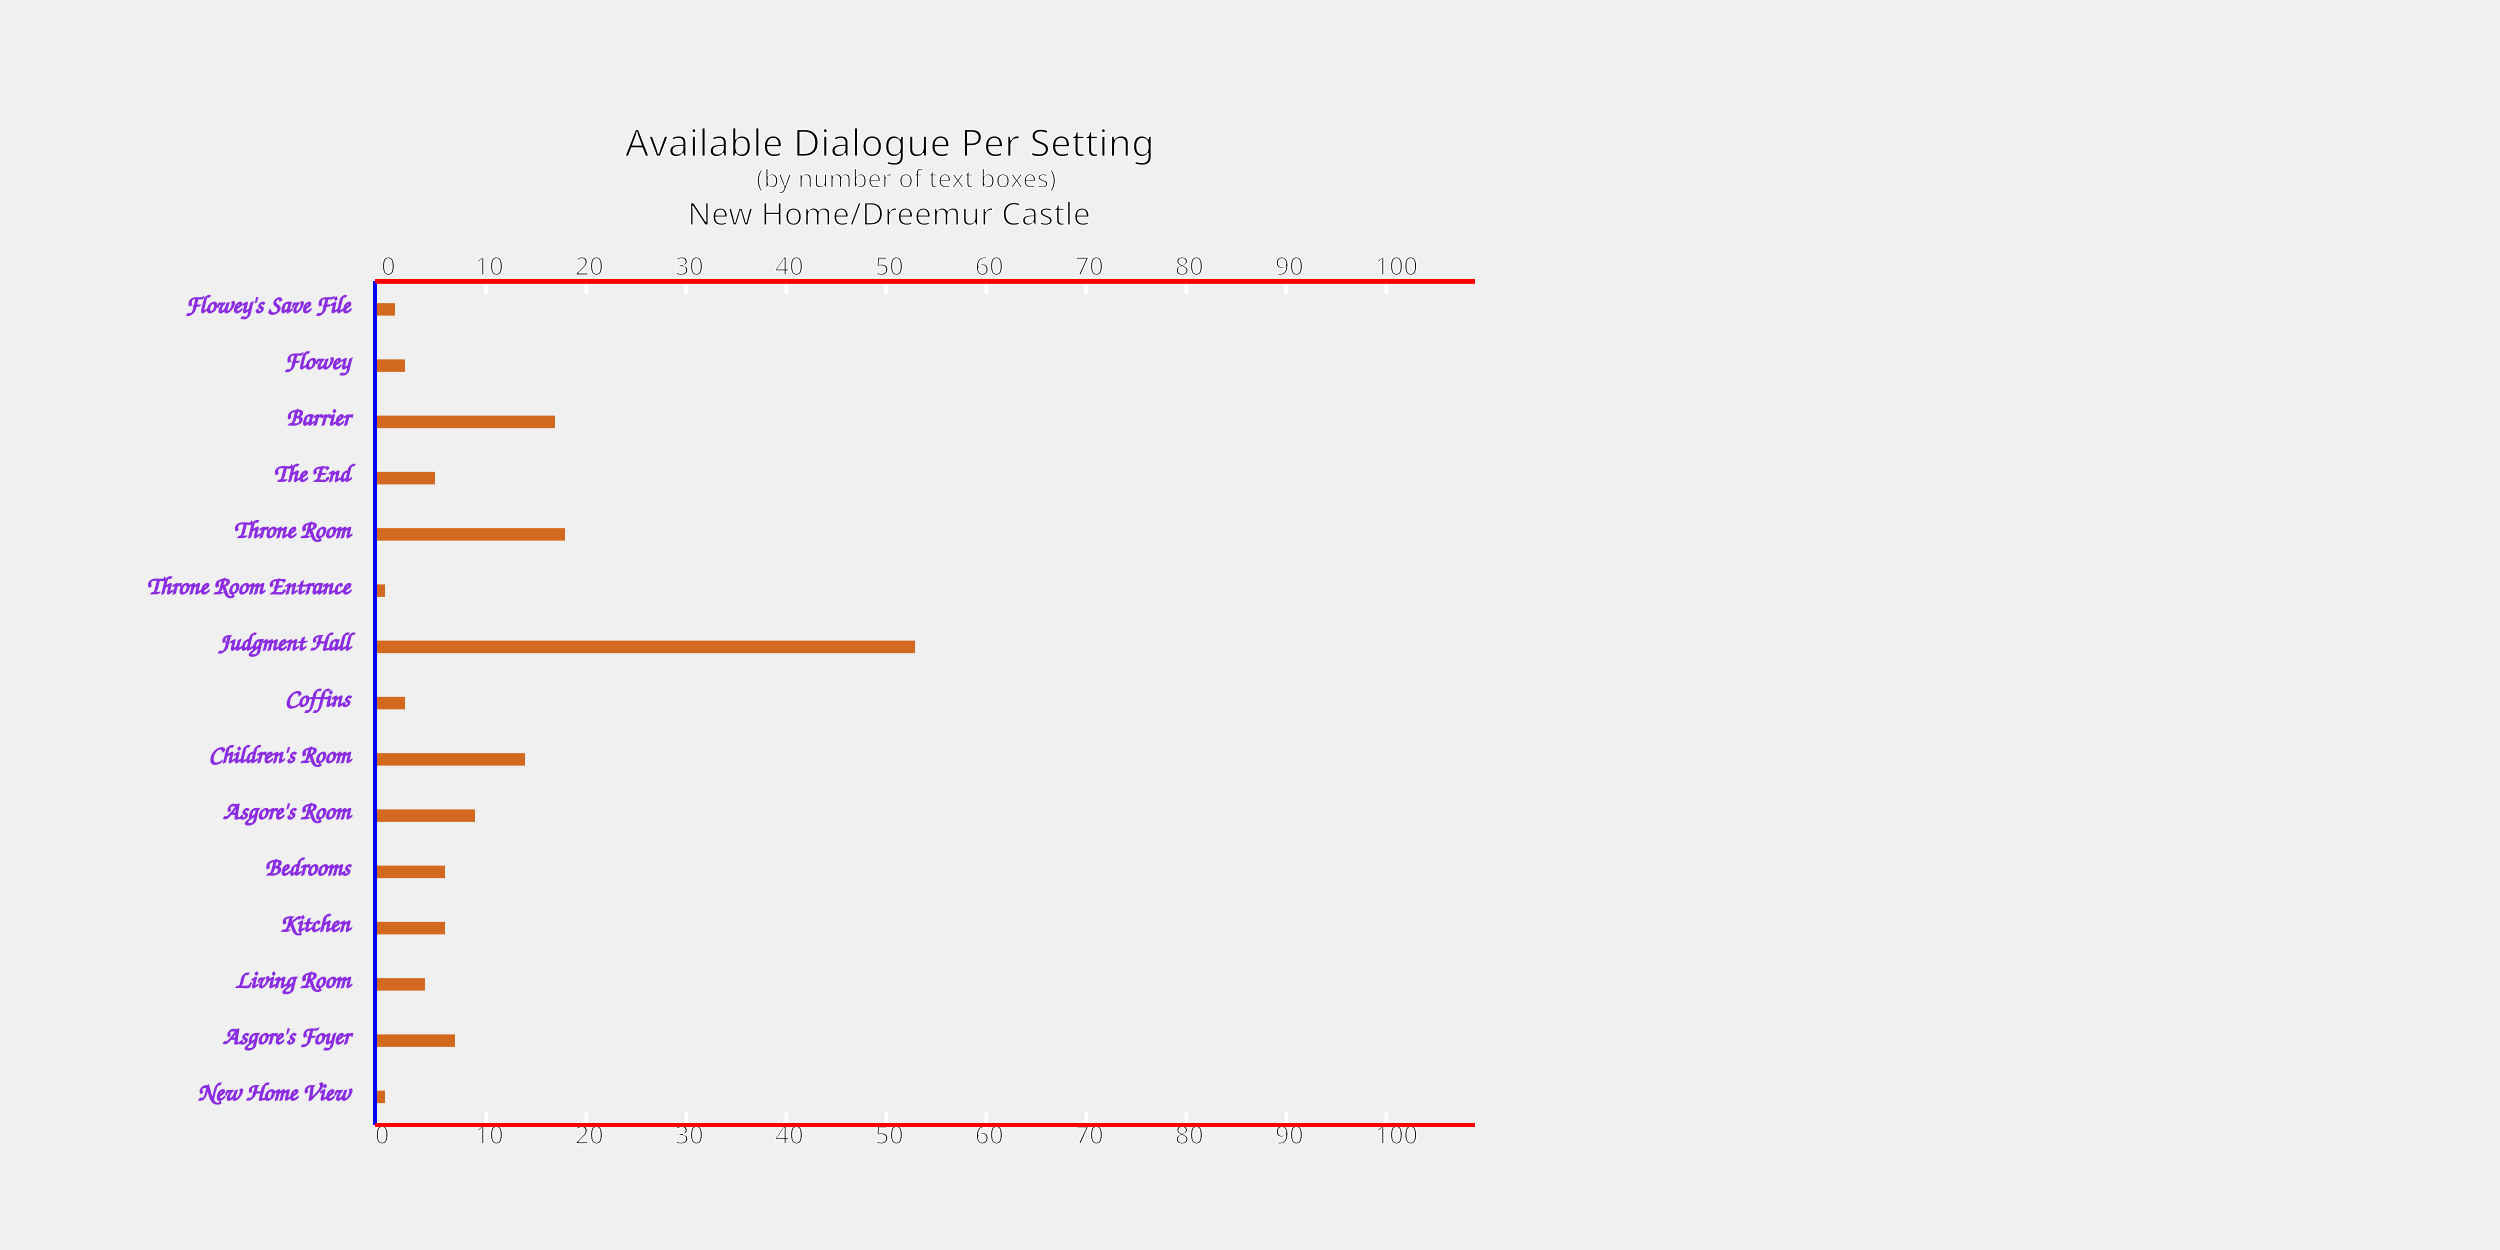
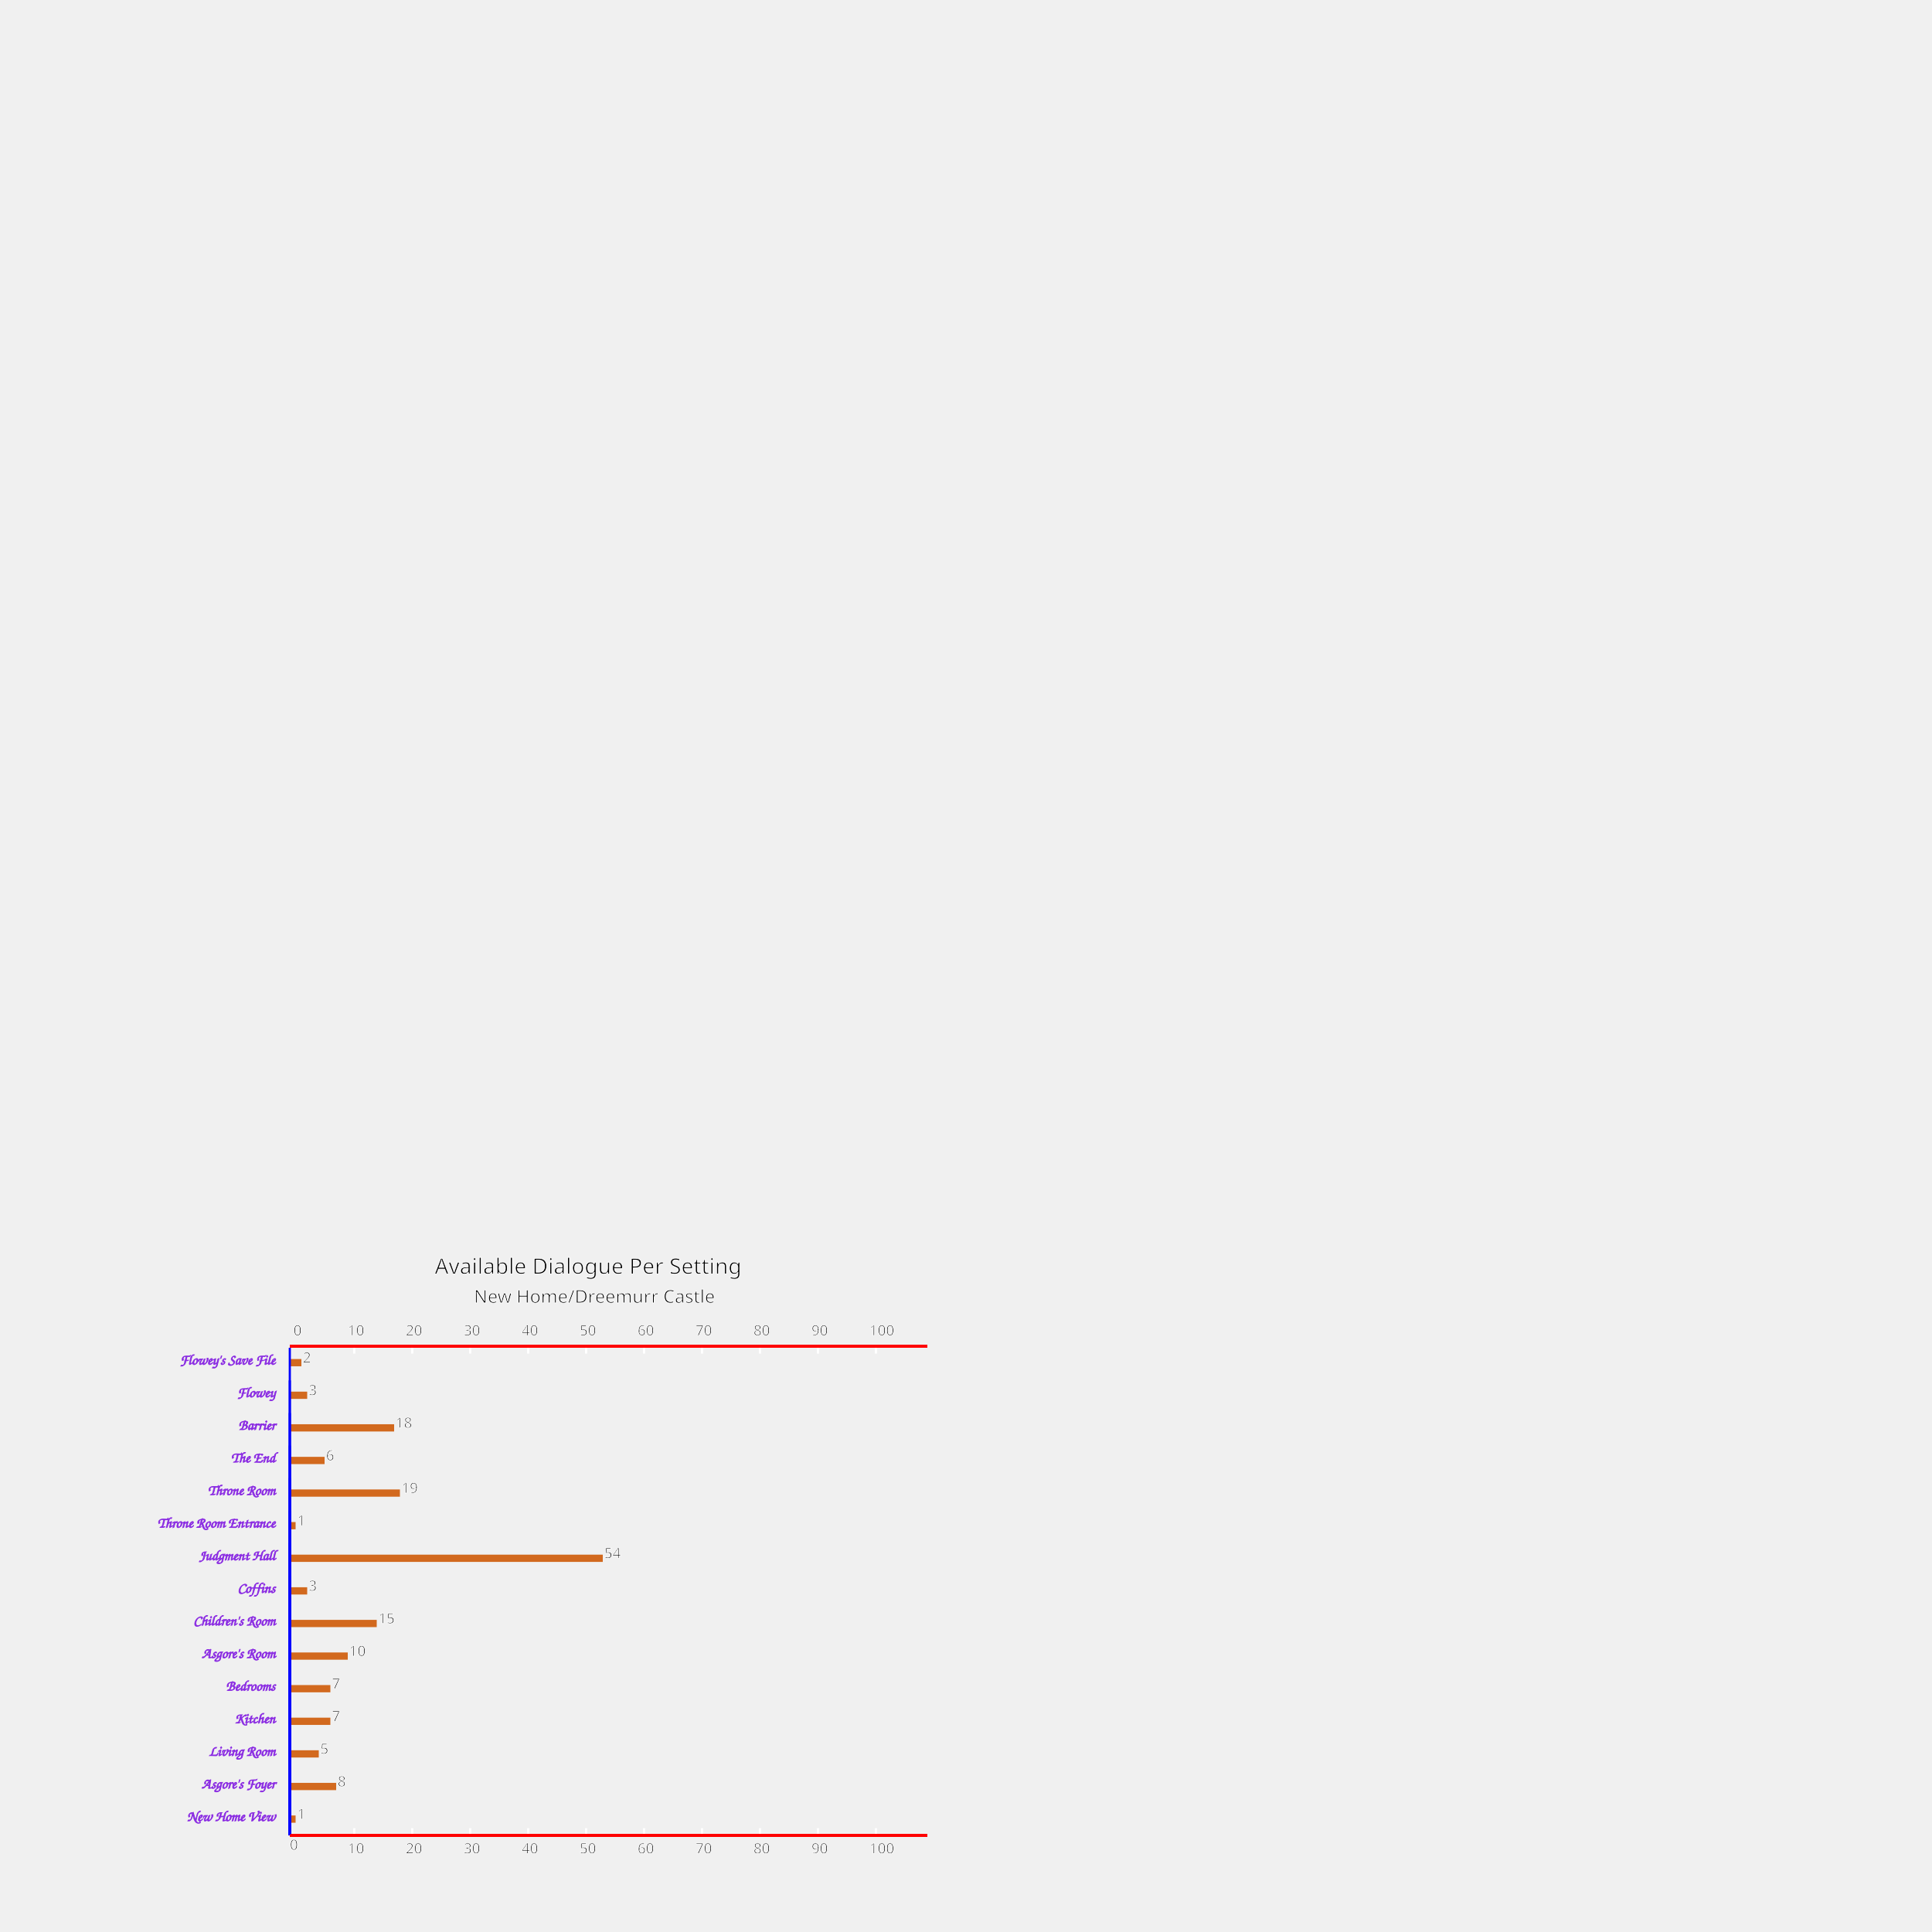
- <svg xmlns="http://www.w3.org/2000/svg" width="2000" height="1000" style="background-color: black;">
-   <g transform="translate(300, 900)">
-     <text x="0" y="15" font-size="20" font-family="papyrus" stroke="white">0</text>
-     <text x="80" y="15" font-size="20" font-family="papyrus" stroke="white">10</text>
+ <svg xmlns="http://www.w3.org/2000/svg" width="2000" height="2000" style="background-color: black;">
+   <g transform="translate(300, 1900), scale(.75)">
+     <text x="0" y="20" font-size="20" font-family="papyrus" stroke="white">0</text>
+     <text x="80" y="25" font-size="20" font-family="papyrus" stroke="white">10</text>
    <line x1="89" x2="89" y1="0" y2="-10" stroke-width="3" stroke="white" />
-     <text x="160" y="15" font-size="20" font-family="papyrus" stroke="white">20</text>
+     <text x="160" y="25" font-size="20" font-family="papyrus" stroke="white">20</text>
    <line x1="169" x2="169" y1="0" y2="-10" stroke-width="3" stroke="white" />
-     <text x="240" y="15" font-size="20" font-family="papyrus" stroke="white">30</text>
+     <text x="240" y="25" font-size="20" font-family="papyrus" stroke="white">30</text>
    <line x1="249" x2="249" y1="0" y2="-10" stroke-width="3" stroke="white" />
-     <text x="320" y="15" font-size="20" font-family="papyrus" stroke="white">40</text>
+     <text x="320" y="25" font-size="20" font-family="papyrus" stroke="white">40</text>
    <line x1="329" x2="329" y1="0" y2="-10" stroke-width="3" stroke="white" />
-     <text x="400" y="15" font-size="20" font-family="papyrus" stroke="white">50</text>
+     <text x="400" y="25" font-size="20" font-family="papyrus" stroke="white">50</text>
    <line x1="409" x2="409" y1="0" y2="-10" stroke-width="3" stroke="white" />
-     <text x="480" y="15" font-size="20" font-family="papyrus" stroke="white">60</text>
+     <text x="480" y="25" font-size="20" font-family="papyrus" stroke="white">60</text>
    <line x1="489" x2="489" y1="0" y2="-10" stroke-width="3" stroke="white" />
-     <text x="560" y="15" font-size="20" font-family="papyrus" stroke="white">70</text>
+     <text x="560" y="25" font-size="20" font-family="papyrus" stroke="white">70</text>
    <line x1="569" x2="569" y1="0" y2="-10" stroke-width="3" stroke="white" />
-     <text x="640" y="15" font-size="20" font-family="papyrus" stroke="white">80</text>
+     <text x="640" y="25" font-size="20" font-family="papyrus" stroke="white">80</text>
    <line x1="649" x2="649" y1="0" y2="-10" stroke-width="3" stroke="white" />
-     <text x="720" y="15" font-size="20" font-family="papyrus" stroke="white">90</text>
+     <text x="720" y="25" font-size="20" font-family="papyrus" stroke="white">90</text>
    <line x1="729" x2="729" y1="0" y2="-10" stroke-width="3" stroke="white" />
-     <text x="800" y="15" font-size="20" font-family="papyrus" stroke="white">100</text>
+     <text x="800" y="25" font-size="20" font-family="papyrus" stroke="white">100</text>
    <line x1="809" x2="809" y1="0" y2="-10" stroke-width="3" stroke="white" />
-     <text x="5" y="-680" font-size="20" font-family="papyrus" stroke="white">0</text>
-     <text x="80" y="-680" font-size="20" font-family="papyrus" stroke="white">10</text>
+     <text x="5" y="-690" font-size="20" font-family="papyrus" stroke="white">0</text>
+     <text x="80" y="-690" font-size="20" font-family="papyrus" stroke="white">10</text>
    <line x1="89" x2="89" y1="-675" y2="-665" stroke-width="3" stroke="white" />
-     <text x="160" y="-680" font-size="20" font-family="papyrus" stroke="white">20</text>
+     <text x="160" y="-690" font-size="20" font-family="papyrus" stroke="white">20</text>
    <line x1="169" x2="169" y1="-675" y2="-665" stroke-width="3" stroke="white" />
-     <text x="240" y="-680" font-size="20" font-family="papyrus" stroke="white">30</text>
+     <text x="240" y="-690" font-size="20" font-family="papyrus" stroke="white">30</text>
    <line x1="249" x2="249" y1="-675" y2="-665" stroke-width="3" stroke="white" />
-     <text x="320" y="-680" font-size="20" font-family="papyrus" stroke="white">40</text>
+     <text x="320" y="-690" font-size="20" font-family="papyrus" stroke="white">40</text>
    <line x1="329" x2="329" y1="-675" y2="-665" stroke-width="3" stroke="white" />
-     <text x="400" y="-680" font-size="20" font-family="papyrus" stroke="white">50</text>
+     <text x="400" y="-690" font-size="20" font-family="papyrus" stroke="white">50</text>
    <line x1="409" x2="409" y1="-675" y2="-665" stroke-width="3" stroke="white" />
-     <text x="480" y="-680" font-size="20" font-family="papyrus" stroke="white">60</text>
+     <text x="480" y="-690" font-size="20" font-family="papyrus" stroke="white">60</text>
    <line x1="489" x2="489" y1="-675" y2="-665" stroke-width="3" stroke="white" />
-     <text x="560" y="-680" font-size="20" font-family="papyrus" stroke="white">70</text>
+     <text x="560" y="-690" font-size="20" font-family="papyrus" stroke="white">70</text>
    <line x1="569" x2="569" y1="-675" y2="-665" stroke-width="3" stroke="white" />
-     <text x="640" y="-680" font-size="20" font-family="papyrus" stroke="white">80</text>
+     <text x="640" y="-690" font-size="20" font-family="papyrus" stroke="white">80</text>
    <line x1="649" x2="649" y1="-675" y2="-665" stroke-width="3" stroke="white" />
-     <text x="720" y="-680" font-size="20" font-family="papyrus" stroke="white">90</text>
+     <text x="720" y="-690" font-size="20" font-family="papyrus" stroke="white">90</text>
    <line x1="729" x2="729" y1="-675" y2="-665" stroke-width="3" stroke="white" />
-     <text x="800" y="-680" font-size="20" font-family="papyrus" stroke="white">100</text>
+     <text x="800" y="-690" font-size="20" font-family="papyrus" stroke="white">100</text>
    <line x1="809" x2="809" y1="-675" y2="-665" stroke-width="3" stroke="white" />
-     <text x="200" y="-775" stroke="white" font-size="30" font-family="papyrus">Available
-                     Dialogue Per Setting </text>
-     <text x="305" y="-750" stroke="white" font-size="20" font-family="papyrus">(by number of text boxes)</text>
-     <text x="250" y="-720" stroke="white" font-size="25" font-family="papyrus">New Home/Dreemur Castle</text>
+     <text x="200" y="-775" stroke="white" font-size="30" font-family="papyrus">Available Dialogue Per
+                   Setting
+             </text>
+     <text x="254" y="-735" stroke="white" font-size="25" font-family="papyrus">New Home/Dreemurr Castle</text>
    <g>
      <text x="-20" y="-20" fill="blueviolet" text-anchor="end" font-size="20" font-family="comic sans Ms" stroke="blueviolet">New Home View</text>
      <line x1="0" x2="8" y1="-22.5" y2="-22.5" stroke="chocolate" stroke-width="10" />
+       <text x="10" y="-22.5" font-size="20" font-family="papyrus" stroke="white">1</text>
    </g>
-     <line x1="0" y1="0" x2="0" y2="-675" stroke-width="3" stroke="blue" />
+     <line x1="0" y1="0" x2="0" y2="-43" stroke-width="3" stroke="blue" />
    <line x1="0" y1="0" x2="880" y2="0" stroke-width="3" stroke="red" />
    <line x1="0" y1="-675" x2="880" y2="-675" stroke-width="3" stroke="red" />
    <g>
      <text x="-20" y="-65" fill="blueviolet" text-anchor="end" font-size="20" font-family="comic sans Ms" stroke="blueviolet">Asgore's Foyer</text>
      <line x1="0" x2="64" y1="-67.5" y2="-67.5" stroke="chocolate" stroke-width="10" />
+       <text x="66" y="-67.5" font-size="20" font-family="papyrus" stroke="white">8</text>
    </g>
-     <line x1="0" y1="0" x2="0" y2="-675" stroke-width="3" stroke="blue" />
+     <line x1="0" y1="0" x2="0" y2="-88" stroke-width="3" stroke="blue" />
    <line x1="0" y1="0" x2="880" y2="0" stroke-width="3" stroke="red" />
    <line x1="0" y1="-675" x2="880" y2="-675" stroke-width="3" stroke="red" />
    <g>
      <text x="-20" y="-110" fill="blueviolet" text-anchor="end" font-size="20" font-family="comic sans Ms" stroke="blueviolet">Living Room</text>
      <line x1="0" x2="40" y1="-112.5" y2="-112.5" stroke="chocolate" stroke-width="10" />
+       <text x="42" y="-112.5" font-size="20" font-family="papyrus" stroke="white">5</text>
    </g>
-     <line x1="0" y1="0" x2="0" y2="-675" stroke-width="3" stroke="blue" />
+     <line x1="0" y1="0" x2="0" y2="-133" stroke-width="3" stroke="blue" />
    <line x1="0" y1="0" x2="880" y2="0" stroke-width="3" stroke="red" />
    <line x1="0" y1="-675" x2="880" y2="-675" stroke-width="3" stroke="red" />
    <g>
      <text x="-20" y="-155" fill="blueviolet" text-anchor="end" font-size="20" font-family="comic sans Ms" stroke="blueviolet">Kitchen</text>
      <line x1="0" x2="56" y1="-157.5" y2="-157.5" stroke="chocolate" stroke-width="10" />
+       <text x="58" y="-157.5" font-size="20" font-family="papyrus" stroke="white">7</text>
    </g>
-     <line x1="0" y1="0" x2="0" y2="-675" stroke-width="3" stroke="blue" />
+     <line x1="0" y1="0" x2="0" y2="-178" stroke-width="3" stroke="blue" />
    <line x1="0" y1="0" x2="880" y2="0" stroke-width="3" stroke="red" />
    <line x1="0" y1="-675" x2="880" y2="-675" stroke-width="3" stroke="red" />
    <g>
      <text x="-20" y="-200" fill="blueviolet" text-anchor="end" font-size="20" font-family="comic sans Ms" stroke="blueviolet">Bedrooms</text>
      <line x1="0" x2="56" y1="-202.5" y2="-202.5" stroke="chocolate" stroke-width="10" />
+       <text x="58" y="-202.5" font-size="20" font-family="papyrus" stroke="white">7</text>
    </g>
-     <line x1="0" y1="0" x2="0" y2="-675" stroke-width="3" stroke="blue" />
+     <line x1="0" y1="0" x2="0" y2="-223" stroke-width="3" stroke="blue" />
    <line x1="0" y1="0" x2="880" y2="0" stroke-width="3" stroke="red" />
    <line x1="0" y1="-675" x2="880" y2="-675" stroke-width="3" stroke="red" />
    <g>
      <text x="-20" y="-245" fill="blueviolet" text-anchor="end" font-size="20" font-family="comic sans Ms" stroke="blueviolet">Asgore's Room</text>
      <line x1="0" x2="80" y1="-247.5" y2="-247.5" stroke="chocolate" stroke-width="10" />
+       <text x="82" y="-247.5" font-size="20" font-family="papyrus" stroke="white">10</text>
    </g>
-     <line x1="0" y1="0" x2="0" y2="-675" stroke-width="3" stroke="blue" />
+     <line x1="0" y1="0" x2="0" y2="-268" stroke-width="3" stroke="blue" />
    <line x1="0" y1="0" x2="880" y2="0" stroke-width="3" stroke="red" />
    <line x1="0" y1="-675" x2="880" y2="-675" stroke-width="3" stroke="red" />
    <g>
      <text x="-20" y="-290" fill="blueviolet" text-anchor="end" font-size="20" font-family="comic sans Ms" stroke="blueviolet">Children's Room</text>
      <line x1="0" x2="120" y1="-292.5" y2="-292.5" stroke="chocolate" stroke-width="10" />
+       <text x="122" y="-292.5" font-size="20" font-family="papyrus" stroke="white">15</text>
    </g>
-     <line x1="0" y1="0" x2="0" y2="-675" stroke-width="3" stroke="blue" />
+     <line x1="0" y1="0" x2="0" y2="-313" stroke-width="3" stroke="blue" />
    <line x1="0" y1="0" x2="880" y2="0" stroke-width="3" stroke="red" />
    <line x1="0" y1="-675" x2="880" y2="-675" stroke-width="3" stroke="red" />
    <g>
      <text x="-20" y="-335" fill="blueviolet" text-anchor="end" font-size="20" font-family="comic sans Ms" stroke="blueviolet">Coffins</text>
      <line x1="0" x2="24" y1="-337.5" y2="-337.5" stroke="chocolate" stroke-width="10" />
+       <text x="26" y="-337.5" font-size="20" font-family="papyrus" stroke="white">3</text>
    </g>
-     <line x1="0" y1="0" x2="0" y2="-675" stroke-width="3" stroke="blue" />
+     <line x1="0" y1="0" x2="0" y2="-358" stroke-width="3" stroke="blue" />
    <line x1="0" y1="0" x2="880" y2="0" stroke-width="3" stroke="red" />
    <line x1="0" y1="-675" x2="880" y2="-675" stroke-width="3" stroke="red" />
    <g>
      <text x="-20" y="-380" fill="blueviolet" text-anchor="end" font-size="20" font-family="comic sans Ms" stroke="blueviolet">Judgment Hall</text>
      <line x1="0" x2="432" y1="-382.5" y2="-382.5" stroke="chocolate" stroke-width="10" />
+       <text x="434" y="-382.5" font-size="20" font-family="papyrus" stroke="white">54</text>
    </g>
-     <line x1="0" y1="0" x2="0" y2="-675" stroke-width="3" stroke="blue" />
+     <line x1="0" y1="0" x2="0" y2="-403" stroke-width="3" stroke="blue" />
    <line x1="0" y1="0" x2="880" y2="0" stroke-width="3" stroke="red" />
    <line x1="0" y1="-675" x2="880" y2="-675" stroke-width="3" stroke="red" />
    <g>
      <text x="-20" y="-425" fill="blueviolet" text-anchor="end" font-size="20" font-family="comic sans Ms" stroke="blueviolet">Throne Room Entrance</text>
      <line x1="0" x2="8" y1="-427.5" y2="-427.5" stroke="chocolate" stroke-width="10" />
+       <text x="10" y="-427.5" font-size="20" font-family="papyrus" stroke="white">1</text>
    </g>
-     <line x1="0" y1="0" x2="0" y2="-675" stroke-width="3" stroke="blue" />
+     <line x1="0" y1="0" x2="0" y2="-448" stroke-width="3" stroke="blue" />
    <line x1="0" y1="0" x2="880" y2="0" stroke-width="3" stroke="red" />
    <line x1="0" y1="-675" x2="880" y2="-675" stroke-width="3" stroke="red" />
    <g>
      <text x="-20" y="-470" fill="blueviolet" text-anchor="end" font-size="20" font-family="comic sans Ms" stroke="blueviolet">Throne Room</text>
      <line x1="0" x2="152" y1="-472.5" y2="-472.5" stroke="chocolate" stroke-width="10" />
+       <text x="154" y="-472.5" font-size="20" font-family="papyrus" stroke="white">19</text>
    </g>
-     <line x1="0" y1="0" x2="0" y2="-675" stroke-width="3" stroke="blue" />
+     <line x1="0" y1="0" x2="0" y2="-493" stroke-width="3" stroke="blue" />
    <line x1="0" y1="0" x2="880" y2="0" stroke-width="3" stroke="red" />
    <line x1="0" y1="-675" x2="880" y2="-675" stroke-width="3" stroke="red" />
    <g>
      <text x="-20" y="-515" fill="blueviolet" text-anchor="end" font-size="20" font-family="comic sans Ms" stroke="blueviolet">The End</text>
      <line x1="0" x2="48" y1="-517.5" y2="-517.5" stroke="chocolate" stroke-width="10" />
+       <text x="50" y="-517.5" font-size="20" font-family="papyrus" stroke="white">6</text>
    </g>
-     <line x1="0" y1="0" x2="0" y2="-675" stroke-width="3" stroke="blue" />
+     <line x1="0" y1="0" x2="0" y2="-538" stroke-width="3" stroke="blue" />
    <line x1="0" y1="0" x2="880" y2="0" stroke-width="3" stroke="red" />
    <line x1="0" y1="-675" x2="880" y2="-675" stroke-width="3" stroke="red" />
    <g>
      <text x="-20" y="-560" fill="blueviolet" text-anchor="end" font-size="20" font-family="comic sans Ms" stroke="blueviolet">Barrier</text>
      <line x1="0" x2="144" y1="-562.5" y2="-562.5" stroke="chocolate" stroke-width="10" />
+       <text x="146" y="-562.5" font-size="20" font-family="papyrus" stroke="white">18</text>
    </g>
-     <line x1="0" y1="0" x2="0" y2="-675" stroke-width="3" stroke="blue" />
+     <line x1="0" y1="0" x2="0" y2="-583" stroke-width="3" stroke="blue" />
    <line x1="0" y1="0" x2="880" y2="0" stroke-width="3" stroke="red" />
    <line x1="0" y1="-675" x2="880" y2="-675" stroke-width="3" stroke="red" />
    <g>
      <text x="-20" y="-605" fill="blueviolet" text-anchor="end" font-size="20" font-family="comic sans Ms" stroke="blueviolet">Flowey</text>
      <line x1="0" x2="24" y1="-607.5" y2="-607.5" stroke="chocolate" stroke-width="10" />
+       <text x="26" y="-607.5" font-size="20" font-family="papyrus" stroke="white">3</text>
    </g>
-     <line x1="0" y1="0" x2="0" y2="-675" stroke-width="3" stroke="blue" />
+     <line x1="0" y1="0" x2="0" y2="-628" stroke-width="3" stroke="blue" />
    <line x1="0" y1="0" x2="880" y2="0" stroke-width="3" stroke="red" />
    <line x1="0" y1="-675" x2="880" y2="-675" stroke-width="3" stroke="red" />
    <g>
      <text x="-20" y="-650" fill="blueviolet" text-anchor="end" font-size="20" font-family="comic sans Ms" stroke="blueviolet">Flowey's Save File</text>
      <line x1="0" x2="16" y1="-652.5" y2="-652.5" stroke="chocolate" stroke-width="10" />
+       <text x="18" y="-652.5" font-size="20" font-family="papyrus" stroke="white">2</text>
    </g>
-     <line x1="0" y1="0" x2="0" y2="-675" stroke-width="3" stroke="blue" />
+     <line x1="0" y1="0" x2="0" y2="-673" stroke-width="3" stroke="blue" />
    <line x1="0" y1="0" x2="880" y2="0" stroke-width="3" stroke="red" />
    <line x1="0" y1="-675" x2="880" y2="-675" stroke-width="3" stroke="red" />
  </g>
</svg>
